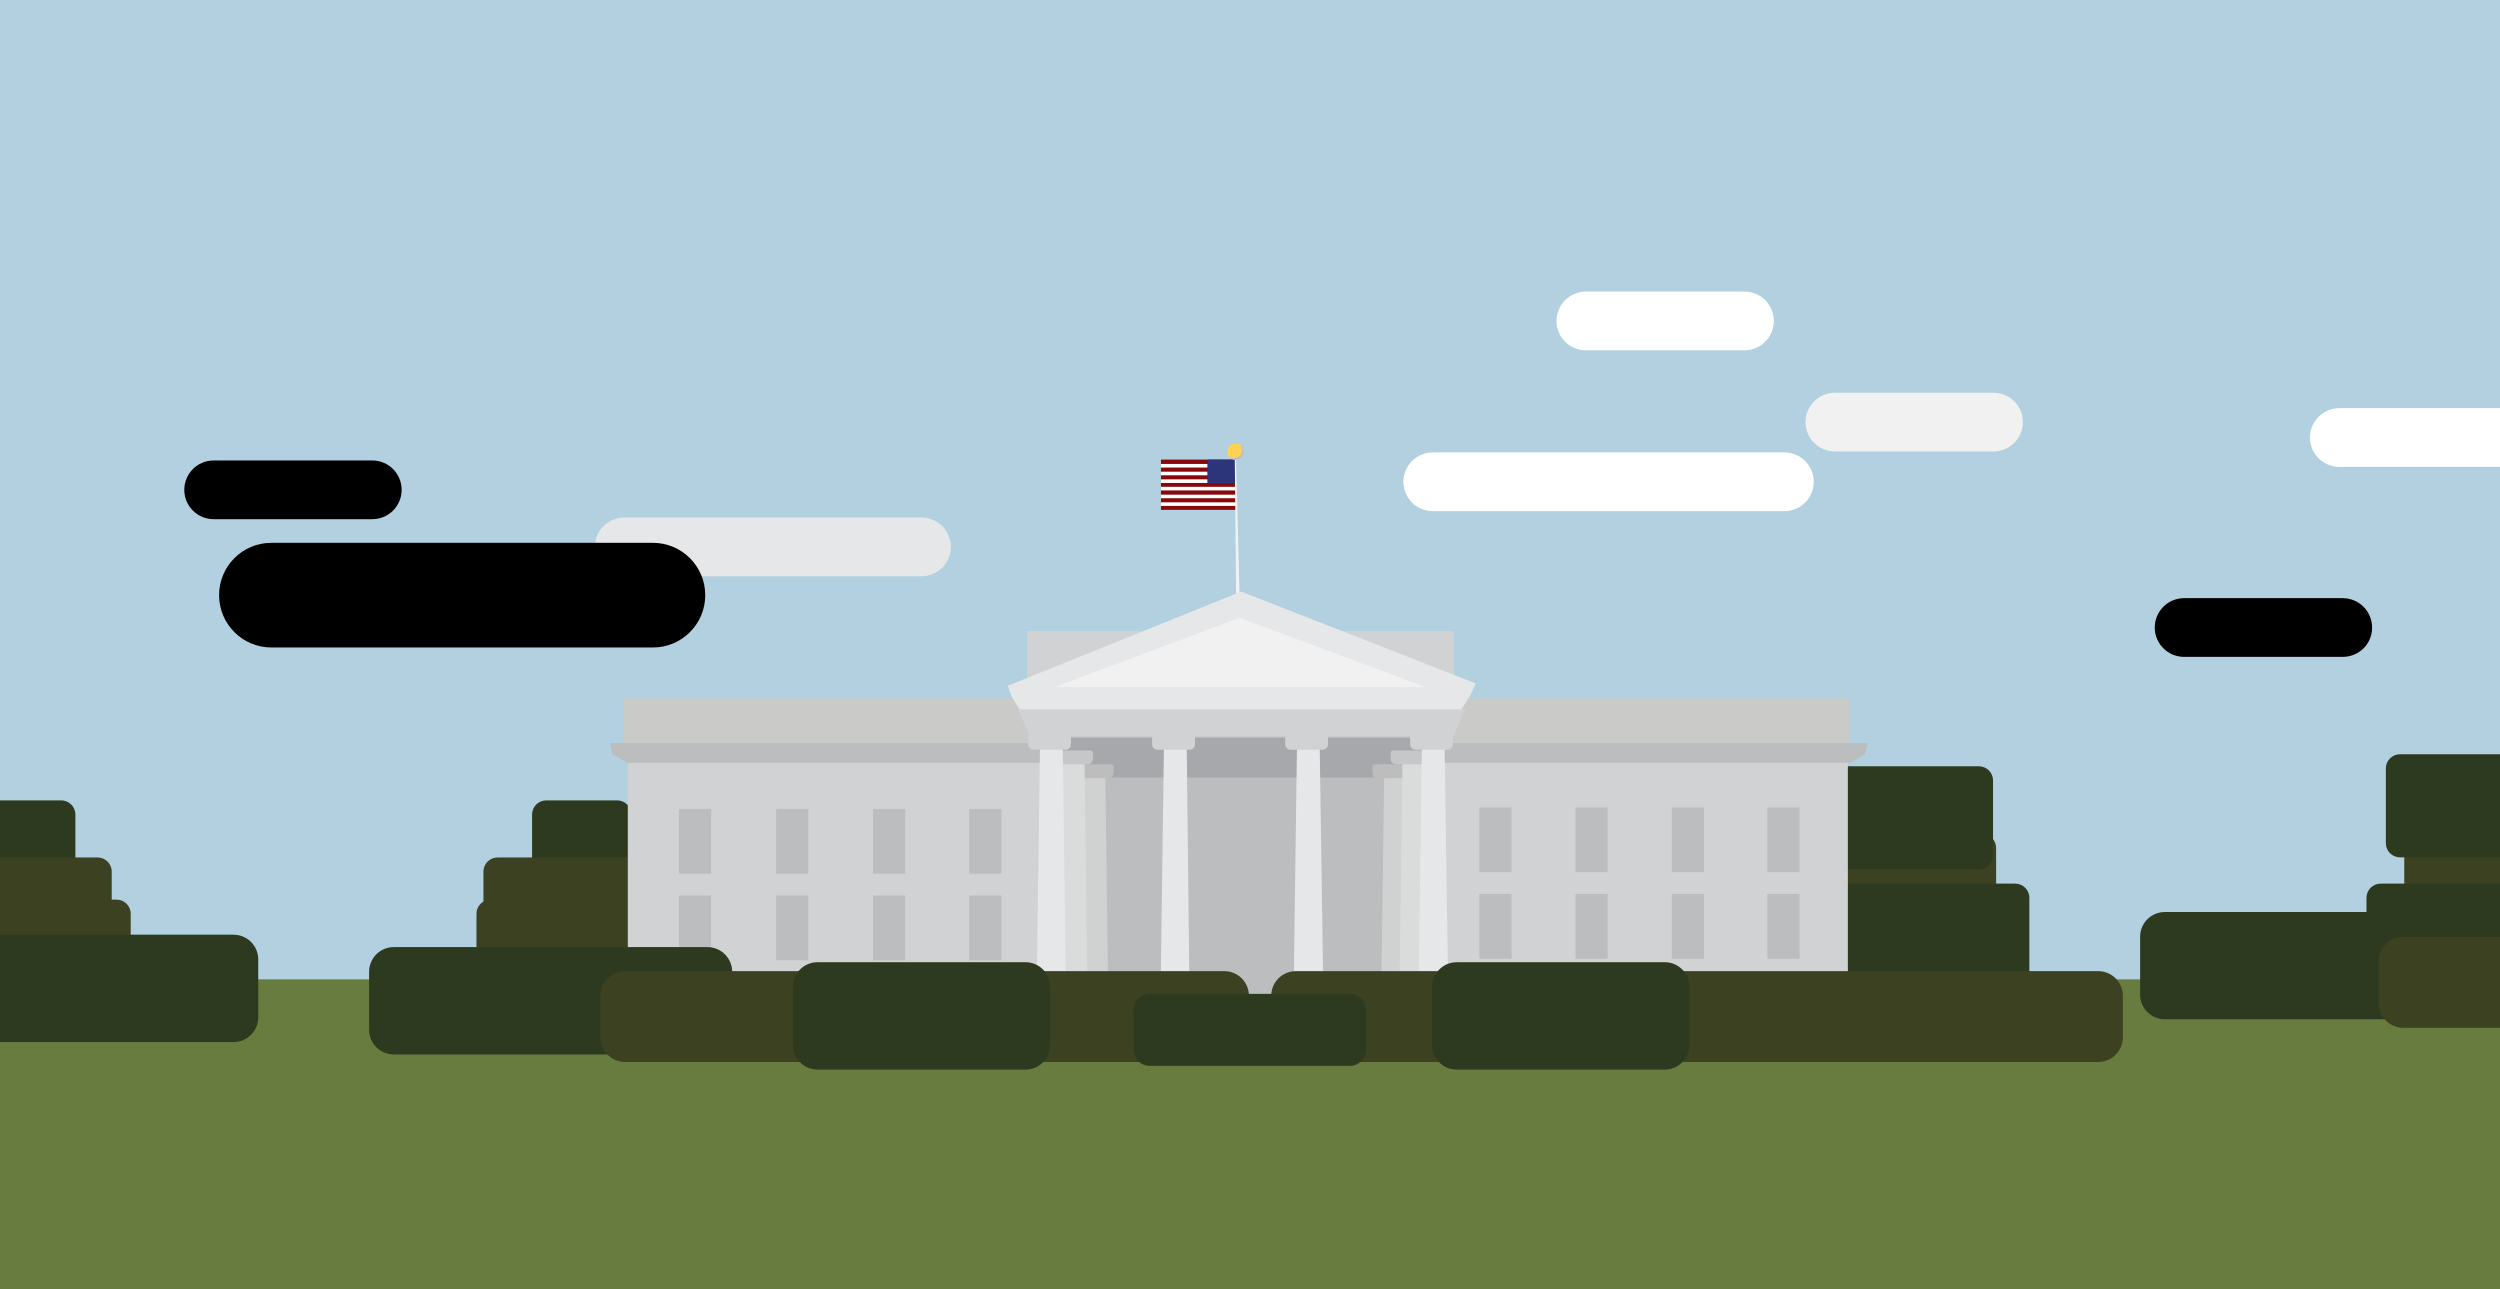
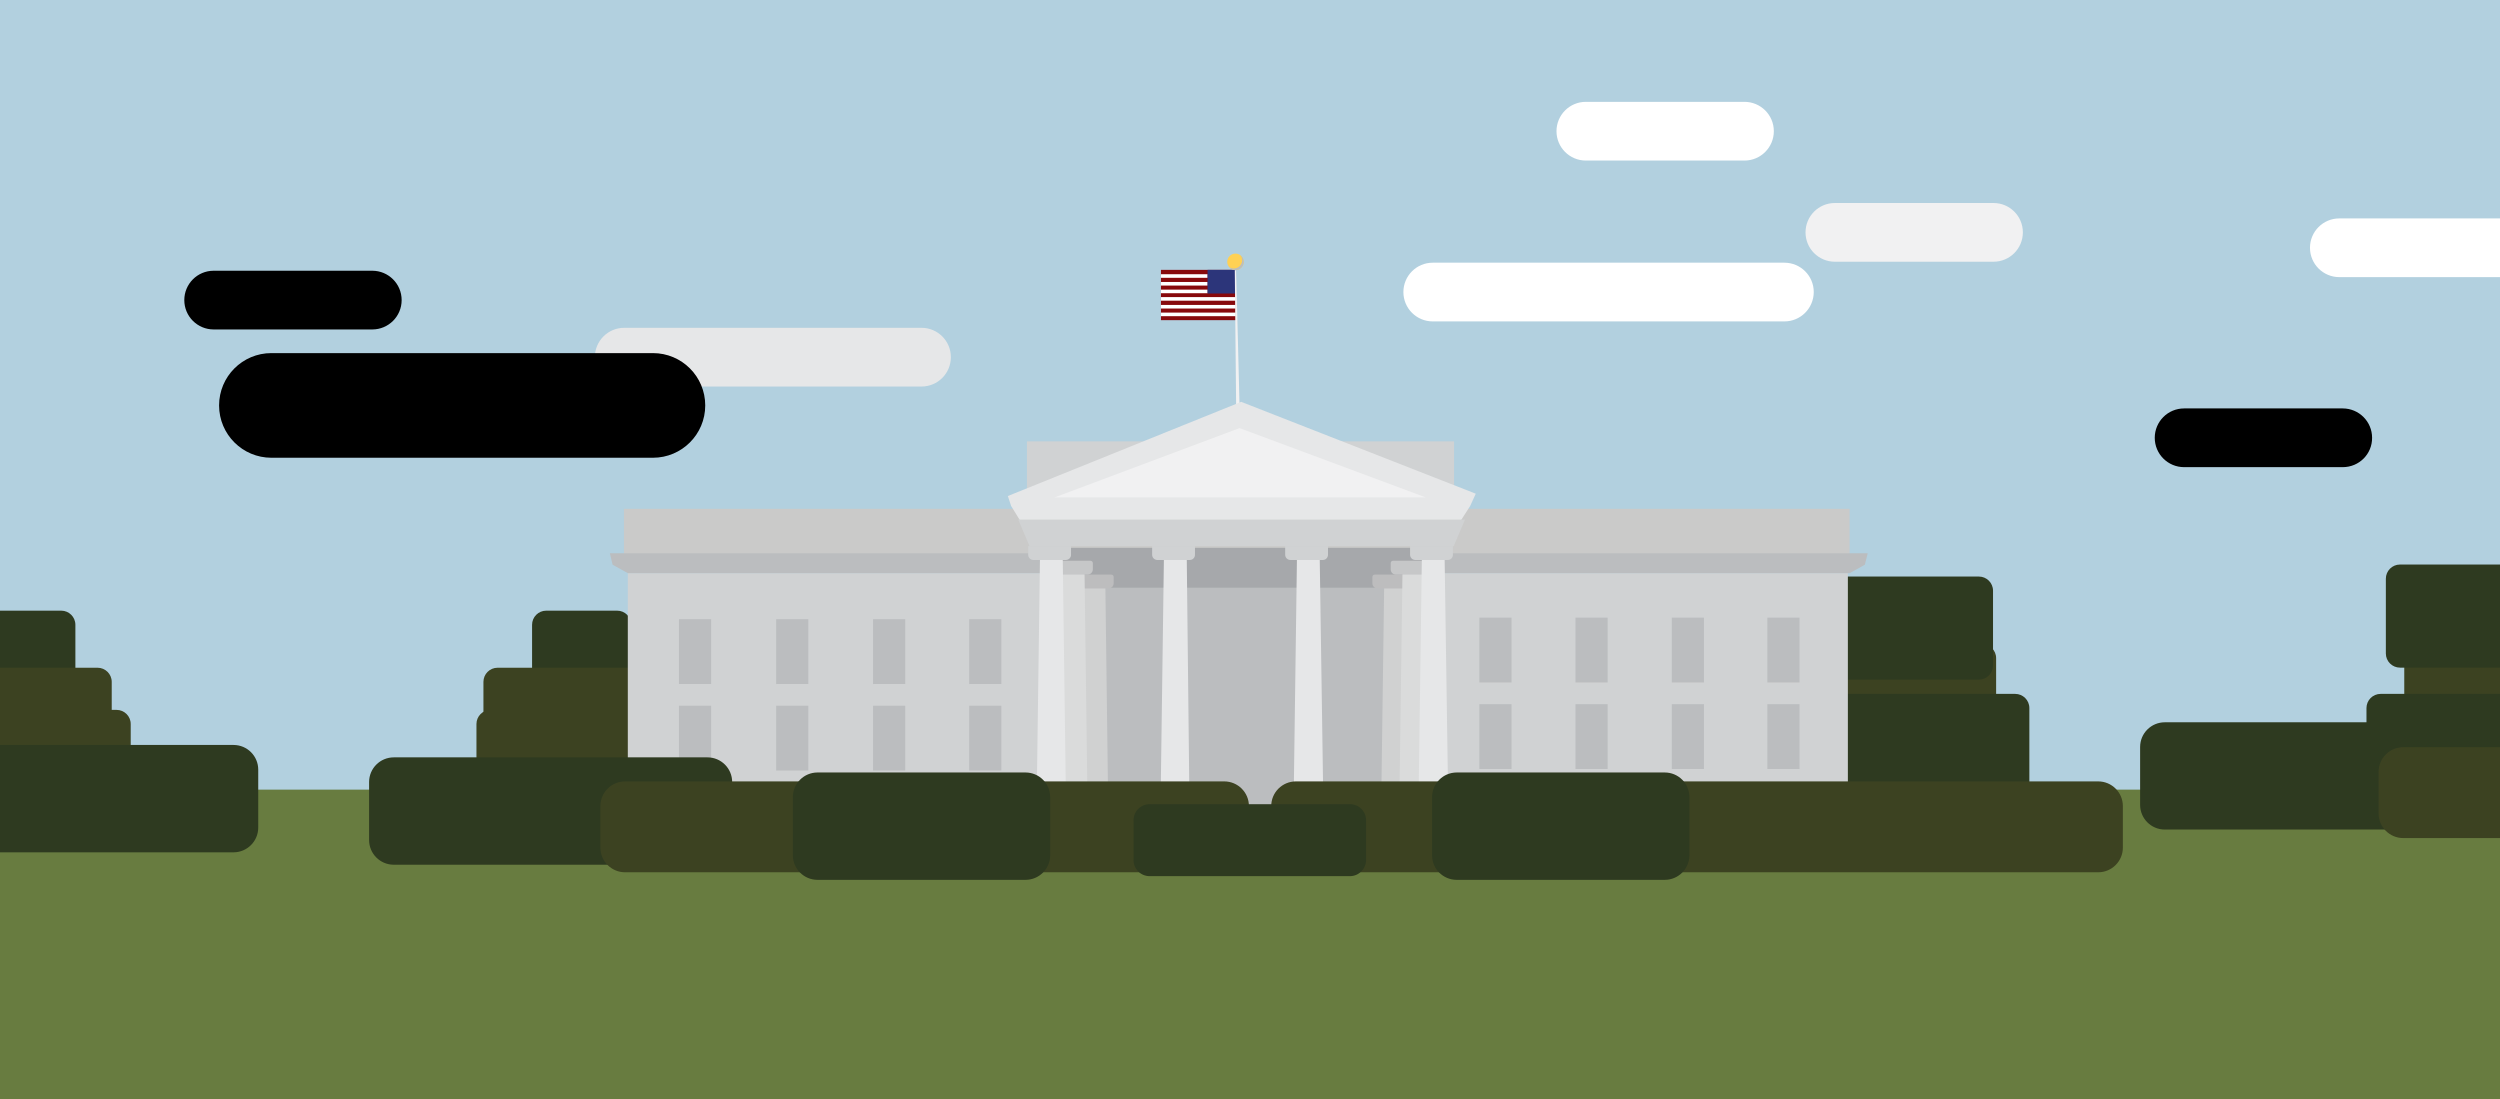
- <svg xmlns="http://www.w3.org/2000/svg" version="1.1" id="Layer_1" x="0px" y="0px" viewBox="0 0 2580 1329.5" style="enable-background:new 0 0 2580 1329.5;" xml:space="preserve">
+ <svg xmlns="http://www.w3.org/2000/svg" version="1.1" id="Layer_1" x="0px" y="0px" viewBox="0 0 2580 1133.7" style="enable-background:new 0 0 2580 1133.7;" xml:space="preserve">
  <style type="text/css">
	.st0{fill:#B2D0DF;}
	.st1{fill:#87090C;}
	.st2{fill:#FFFFFF;}
	.st3{fill:#2C357A;}
	.st4{fill:#3C4221;}
	.st5{fill:#2E3A20;}
	.st6{fill:#F1F1F2;}
	.st7{fill:#687C40;}
	.st8{fill:#D0D2D3;}
	.st9{fill:#CACAC9;}
	.st10{fill:#BBBDBF;}
	.st11{fill:#E6E7E8;}
	.st12{fill:#A6A8AB;}
	.st13{fill:#D0D1D1;}
	.st14{fill:#BDBDBE;}
	.st15{fill:#DADBDB;}
	.st16{fill:#C6C7C8;}
	.st17{fill:#FFD154;}
	.st18{fill:#F2F2F2;}
	.st19{fill:#00B5FF;}
	.st20{fill:#CEEEF4;}
	.st21{fill:#E6E6E6;}
	.st22{fill:#B3B3B3;}
	.st23{fill:#B4CFD3;}
	.st24{fill:#4D4D4D;}
</style>
  <g id="Layer_1_1_">
-     <path class="st0" d="M-6.6-11.9H2582v1082.4H-6.6V-11.9z" />
+     <path class="st0" d="M-6.6-207.7H2582V874.7H-6.6V-207.7z" />
    <g id="flag">
-       <path class="st1" d="M1198.1,474.3h77.4v51.9h-77.4V474.3L1198.1,474.3z" />
-       <path class="st2" d="M1198.1,478.8h48.2v3.7h-48.2V478.8z M1198.1,486.8h48.2v3.7h-48.2V486.8z M1198.1,502.4h77.3v3.7h-77.3    V502.4z M1198.1,510.5h77.3v3.7h-77.3V510.5z M1198.1,518.4h77.3v3.7h-77.3V518.4z M1198.1,494.7h48.2v3.7h-48.2V494.7z" />
-       <path class="st3" d="M1246.2,474.3h29.4v24.4h-29.4V474.3z" />
+       <path class="st1" d="M1198.1,278.5h77.4v51.9h-77.4V278.5L1198.1,278.5z" />
+       <path class="st2" d="M1198.1,283h48.2v3.7h-48.2V283z M1198.1,291h48.2v3.7h-48.2V291z M1198.1,306.6h77.3v3.7h-77.3V306.6z     M1198.1,314.7h77.3v3.7h-77.3V314.7z M1198.1,322.6h77.3v3.7h-77.3V322.6z M1198.1,298.9h48.2v3.7h-48.2V298.9z" />
+       <path class="st3" d="M1246.2,278.5h29.4v24.4h-29.4V278.5z" />
    </g>
-     <path class="st4" d="M2045.4,939.5h-135.1c-8,0-14.6-6.5-14.6-14.6V875c0-8,6.5-14.6,14.6-14.6h135.1c8,0,14.6,6.5,14.6,14.6v49.9   C2060,933,2053.5,939.5,2045.4,939.5z" />
-     <path class="st5" d="M636.9,915.9h-73.2c-8,0-14.6-6.5-14.6-14.6v-60.7c0-8,6.5-14.6,14.6-14.6h73.2c8,0,14.6,6.5,14.6,14.6v60.7   C651.5,909.4,645,915.9,636.9,915.9z" />
-     <path class="st4" d="M668.6,1018.3H506.3c-8,0-14.6-6.5-14.6-14.6V943c0-8,6.5-14.6,14.6-14.6h162.3c8,0,14.6,6.5,14.6,14.6v60.7   C683.2,1011.8,676.7,1018.3,668.6,1018.3z" />
-     <path class="st4" d="M649,951.7H513.5c-8,0-14.6-6.5-14.6-14.6v-37.6c0-8,6.5-14.6,14.6-14.6H649c8,0,14.6,6.5,14.6,14.6v37.6   C663.6,945.2,657.1,951.7,649,951.7z" />
-     <path class="st5" d="M63.2,915.9H-10c-8,0-14.6-6.5-14.6-14.6v-60.7c0-8,6.5-14.6,14.6-14.6h73.2c8,0,14.6,6.5,14.6,14.6v60.7   C77.7,909.4,71.2,915.9,63.2,915.9z" />
-     <path class="st4" d="M120.3,1018.3H-42c-8,0-14.6-6.5-14.6-14.6V943c0-8,6.5-14.6,14.6-14.6h162.3c8,0,14.6,6.5,14.6,14.6v60.7   C134.8,1011.8,128.3,1018.3,120.3,1018.3z" />
-     <path class="st4" d="M100.7,951.7H-34.8c-8,0-14.6-6.5-14.6-14.6v-37.6c0-8,6.5-14.6,14.6-14.6h135.5c8,0,14.6,6.5,14.6,14.6v37.6   C115.3,945.2,108.7,951.7,100.7,951.7z" />
-     <path class="st5" d="M2042.2,897.2h-135.1c-8,0-14.6-6.5-14.6-14.6v-77.2c0-8,6.5-14.6,14.6-14.6h135.1c8,0,14.6,6.5,14.6,14.6   v77.3C2056.7,890.7,2050.2,897.2,2042.2,897.2L2042.2,897.2z M2079.7,1018.3h-197.3c-8,0-14.6-6.5-14.6-14.6v-77.2   c0-8,6.5-14.6,14.6-14.6h197.3c8,0,14.6,6.5,14.6,14.6v77.2C2094.2,1011.8,2087.7,1018.3,2079.7,1018.3z" />
-     <path class="st6" d="M1275.7,474.7l-1.4-0.3l1.4,141l3.5-1.2L1275.7,474.7z" />
-     <path class="st7" d="M-19.3,1010.7h2611.1v323.6H-19.3V1010.7L-19.3,1010.7z" />
-     <path class="st8" d="M647.9,787.3H1907v255.9H647.9V787.3z" />
-     <path class="st9" d="M643.9,720.9h1264.9v50.8H643.9V720.9z" />
-     <path class="st10" d="M629.4,766.8l2.8,11.8l15.7,8.7h1261l15.6-8.7l3-11.8H629.4z" />
-     <path class="st8" d="M1059.8,651.3h440.8v63.2h-440.8V651.3z" />
-     <path class="st11" d="M1280.9,610.5l-240.8,97.2l3.4,10.3l17.5,28.4l437.1,1.3l19.1-29.7l5.8-12.7L1280.9,610.5z" />
-     <path class="st8" d="M1050.8,732l11.7,27.4h437.7l11.7-27.4H1050.8L1050.8,732z" />
-     <path class="st6" d="M1088.4,709.1h382.9l-192.1-71.5L1088.4,709.1z" />
-     <path class="st12" d="M1281.3,761.1h-213.9l43.9,43.1h338.6l43.9-43.1H1281.3z" />
-     <path class="st10" d="M1112.5,802.3h337.3v259.8h-337.3V802.3z" />
-     <path class="st13" d="M1140.7,797.6l-13.7,0.7l-9.8-0.7l-3.5,264.4h30.4L1140.7,797.6z" />
-     <path class="st14" d="M1143.9,803.1h-33.5c-3,0-5.4-2.4-5.4-5.4v-8.9h41.9c1.4,0,2.4,1.1,2.4,2.4v6.5   C1149.3,800.7,1146.9,803.1,1143.9,803.1z" />
-     <path class="st13" d="M1452,797.6l-13.7,0.7l-9.8-0.7l-3.6,264.4h30.5L1452,797.6z" />
-     <path class="st14" d="M1455.2,803.1h-33.5c-3,0-5.4-2.4-5.4-5.4v-6.5c0-1.4,1.1-2.4,2.4-2.4h41.9v8.9   C1460.6,800.7,1458.1,803.1,1455.2,803.1z" />
-     <path class="st15" d="M1119.2,783.3l-13.7,0.6l-9.8-0.6l-3.5,264.3h30.4L1119.2,783.3z" />
-     <path class="st16" d="M1122.4,788.8h-33.5c-3,0-5.4-2.4-5.4-5.4v-8.9h41.9c1.4,0,2.4,1.1,2.4,2.4v6.5   C1127.8,786.3,1125.4,788.8,1122.4,788.8z" />
-     <path class="st15" d="M1470.8,783.3l-13.6,0.6l-9.8-0.6l-3.6,264.3h30.4L1470.8,783.3z" />
-     <path class="st16" d="M1474.1,788.8h-33.5c-3,0-5.4-2.4-5.4-5.4v-6.5c0-1.4,1.1-2.4,2.4-2.4h41.9v8.9   C1479.4,786.3,1477.1,788.8,1474.1,788.8z" />
-     <path class="st11" d="M1096.7,768.2l-13.6,0.6l-9.8-0.6l-3.6,264.3h30.5L1096.7,768.2z" />
-     <path class="st8" d="M1100,773.7h-33.5c-3,0-5.4-2.4-5.4-5.4v-8.9h44.2v8.9C1105.4,771.2,1102.9,773.7,1100,773.7L1100,773.7z" />
-     <path class="st11" d="M1224.7,768.2l-13.7,0.6l-9.8-0.6l-3.6,264.3h30L1224.7,768.2z" />
-     <path class="st8" d="M1227.9,773.7h-33.5c-3,0-5.4-2.4-5.4-5.4v-8.9h44.2v8.9C1233.3,771.2,1230.9,773.7,1227.9,773.7L1227.9,773.7   z" />
-     <path class="st11" d="M1361.9,768.2l-13.7,0.6l-9.7-0.6l-3.6,264.3h30.9L1361.9,768.2L1361.9,768.2z" />
-     <path class="st8" d="M1365.2,773.7h-33.5c-3,0-5.4-2.4-5.4-5.4v-8.9h44.2v8.9C1370.5,771.2,1368.2,773.7,1365.2,773.7L1365.2,773.7   z" />
-     <path class="st11" d="M1490.8,768.2l-13.6,0.6l-9.8-0.6l-3.6,264.3h30.9L1490.8,768.2z" />
-     <path class="st8" d="M1494.1,773.7h-33.5c-3,0-5.4-2.4-5.4-5.4v-8.9h44.2v8.9C1499.5,771.2,1497.1,773.7,1494.1,773.7L1494.1,773.7   z" />
-     <circle class="st17" cx="1275" cy="466" r="8.5" />
-     <path class="st10" d="M1280.1,459.2c1.1,1.5,1.8,3.2,1.8,5.2c0,4.7-3.8,8.5-8.5,8.5c-1.9,0-3.7-0.6-5.2-1.8c1.6,2,4,3.4,6.8,3.4   c4.7,0,8.5-3.8,8.5-8.5C1283.5,463.2,1282.1,460.8,1280.1,459.2L1280.1,459.2z" />
+     <path class="st4" d="M2045.4,743.7h-135.1c-8,0-14.6-6.5-14.6-14.6v-49.9c0-8,6.5-14.6,14.6-14.6h135.1c8,0,14.6,6.5,14.6,14.6   v49.9C2060,737.2,2053.5,743.7,2045.4,743.7z" />
+     <path class="st5" d="M636.9,720.1h-73.2c-8,0-14.6-6.5-14.6-14.6v-60.7c0-8,6.5-14.6,14.6-14.6h73.2c8,0,14.6,6.5,14.6,14.6v60.7   C651.5,713.6,645,720.1,636.9,720.1z" />
+     <path class="st4" d="M668.6,822.5H506.3c-8,0-14.6-6.5-14.6-14.6v-60.7c0-8,6.5-14.6,14.6-14.6h162.3c8,0,14.6,6.5,14.6,14.6v60.7   C683.2,816,676.7,822.5,668.6,822.5z" />
+     <path class="st4" d="M649,755.9H513.5c-8,0-14.6-6.5-14.6-14.6v-37.6c0-8,6.5-14.6,14.6-14.6H649c8,0,14.6,6.5,14.6,14.6v37.6   C663.6,749.4,657.1,755.9,649,755.9z" />
+     <path class="st5" d="M63.2,720.1H-10c-8,0-14.6-6.5-14.6-14.6v-60.7c0-8,6.5-14.6,14.6-14.6h73.2c8,0,14.6,6.5,14.6,14.6v60.7   C77.7,713.6,71.2,720.1,63.2,720.1z" />
+     <path class="st4" d="M120.3,822.5H-42c-8,0-14.6-6.5-14.6-14.6v-60.7c0-8,6.5-14.6,14.6-14.6h162.3c8,0,14.6,6.5,14.6,14.6v60.7   C134.8,816,128.3,822.5,120.3,822.5z" />
+     <path class="st4" d="M100.7,755.9H-34.8c-8,0-14.6-6.5-14.6-14.6v-37.6c0-8,6.5-14.6,14.6-14.6h135.5c8,0,14.6,6.5,14.6,14.6v37.6   C115.3,749.4,108.7,755.9,100.7,755.9z" />
+     <path class="st5" d="M2042.2,701.4h-135.1c-8,0-14.6-6.5-14.6-14.6v-77.2c0-8,6.5-14.6,14.6-14.6h135.1c8,0,14.6,6.5,14.6,14.6   v77.3C2056.7,694.9,2050.2,701.4,2042.2,701.4L2042.2,701.4z M2079.7,822.5h-197.3c-8,0-14.6-6.5-14.6-14.6v-77.2   c0-8,6.5-14.6,14.6-14.6h197.3c8,0,14.6,6.5,14.6,14.6v77.2C2094.2,816,2087.7,822.5,2079.7,822.5z" />
+     <path class="st6" d="M1275.7,278.9l-1.4-0.3l1.4,141l3.5-1.2L1275.7,278.9z" />
+     <path class="st7" d="M-19.3,814.9h2611.1v323.6H-19.3V814.9L-19.3,814.9z" />
+     <path class="st8" d="M647.9,591.5H1907v255.9H647.9V591.5z" />
+     <path class="st9" d="M643.9,525.1h1264.9v50.8H643.9V525.1z" />
+     <path class="st10" d="M629.4,571l2.8,11.8l15.7,8.7h1261l15.6-8.7l3-11.8H629.4z" />
+     <path class="st8" d="M1059.8,455.5h440.8v63.2h-440.8V455.5z" />
+     <path class="st11" d="M1280.9,414.7l-240.8,97.2l3.4,10.3l17.5,28.4l437.1,1.3l19.1-29.7l5.8-12.7L1280.9,414.7z" />
+     <path class="st8" d="M1050.8,536.2l11.7,27.4h437.7l11.7-27.4H1050.8L1050.8,536.2z" />
+     <path class="st6" d="M1088.4,513.3h382.9l-192.1-71.5L1088.4,513.3z" />
+     <path class="st12" d="M1281.3,565.3h-213.9l43.9,43.1h338.6l43.9-43.1H1281.3z" />
+     <path class="st10" d="M1112.5,606.5h337.3v259.8h-337.3V606.5z" />
+     <path class="st13" d="M1140.7,601.8l-13.7,0.7l-9.8-0.7l-3.5,264.4h30.4L1140.7,601.8z" />
+     <path class="st14" d="M1143.9,607.3h-33.5c-3,0-5.4-2.4-5.4-5.4V593h41.9c1.4,0,2.4,1.1,2.4,2.4v6.5   C1149.3,604.9,1146.9,607.3,1143.9,607.3z" />
+     <path class="st13" d="M1452,601.8l-13.7,0.7l-9.8-0.7l-3.6,264.4h30.5L1452,601.8z" />
+     <path class="st14" d="M1455.2,607.3h-33.5c-3,0-5.4-2.4-5.4-5.4v-6.5c0-1.4,1.1-2.4,2.4-2.4h41.9v8.9   C1460.6,604.9,1458.1,607.3,1455.2,607.3z" />
+     <path class="st15" d="M1119.2,587.5l-13.7,0.6l-9.8-0.6l-3.5,264.3h30.4L1119.2,587.5z" />
+     <path class="st16" d="M1122.4,593h-33.5c-3,0-5.4-2.4-5.4-5.4v-8.9h41.9c1.4,0,2.4,1.1,2.4,2.4v6.5   C1127.8,590.5,1125.4,593,1122.4,593z" />
+     <path class="st15" d="M1470.8,587.5l-13.6,0.6l-9.8-0.6l-3.6,264.3h30.4L1470.8,587.5z" />
+     <path class="st16" d="M1474.1,593h-33.5c-3,0-5.4-2.4-5.4-5.4v-6.5c0-1.4,1.1-2.4,2.4-2.4h41.9v8.9   C1479.4,590.5,1477.1,593,1474.1,593z" />
+     <path class="st11" d="M1096.7,572.4l-13.6,0.6l-9.8-0.6l-3.6,264.3h30.5L1096.7,572.4z" />
+     <path class="st8" d="M1100,577.9h-33.5c-3,0-5.4-2.4-5.4-5.4v-8.9h44.2v8.9C1105.4,575.4,1102.9,577.9,1100,577.9L1100,577.9z" />
+     <path class="st11" d="M1224.7,572.4L1211,573l-9.8-0.6l-3.6,264.3h30L1224.7,572.4z" />
+     <path class="st8" d="M1227.9,577.9h-33.5c-3,0-5.4-2.4-5.4-5.4v-8.9h44.2v8.9C1233.3,575.4,1230.9,577.9,1227.9,577.9L1227.9,577.9   z" />
+     <path class="st11" d="M1361.9,572.4l-13.7,0.6l-9.7-0.6l-3.6,264.3h30.9L1361.9,572.4L1361.9,572.4z" />
+     <path class="st8" d="M1365.2,577.9h-33.5c-3,0-5.4-2.4-5.4-5.4v-8.9h44.2v8.9C1370.5,575.4,1368.2,577.9,1365.2,577.9L1365.2,577.9   z" />
+     <path class="st11" d="M1490.8,572.4l-13.6,0.6l-9.8-0.6l-3.6,264.3h30.9L1490.8,572.4z" />
+     <path class="st8" d="M1494.1,577.9h-33.5c-3,0-5.4-2.4-5.4-5.4v-8.9h44.2v8.9C1499.5,575.4,1497.1,577.9,1494.1,577.9L1494.1,577.9   z" />
+     <circle class="st17" cx="1275" cy="270.2" r="8.5" />
+     <path class="st10" d="M1280.1,263.4c1.1,1.5,1.8,3.2,1.8,5.2c0,4.7-3.8,8.5-8.5,8.5c-1.9,0-3.7-0.6-5.2-1.8c1.6,2,4,3.4,6.8,3.4   c4.7,0,8.5-3.8,8.5-8.5C1283.5,267.4,1282.1,265,1280.1,263.4L1280.1,263.4z" />
    <g id="cloud-4">
-       <path class="st11" d="M951,594.7H644.2c-16.7,0-30.3-13.5-30.3-30.3c0-16.7,13.5-30.3,30.3-30.3H951c16.7,0,30.3,13.5,30.3,30.3    C981.3,581.1,967.8,594.7,951,594.7z" />
+       <path class="st11" d="M951,398.9H644.2c-16.7,0-30.3-13.5-30.3-30.3c0-16.7,13.5-30.3,30.3-30.3H951c16.7,0,30.3,13.5,30.3,30.3    C981.3,385.3,967.8,398.9,951,398.9z" />
    </g>
    <g id="cloud-8">
-       <path d="M2417.7,677.9H2254c-16.7,0-30.3-13.5-30.3-30.3c0-16.7,13.5-30.3,30.3-30.3h163.7c16.7,0,30.3,13.5,30.3,30.3    C2448.1,664.4,2434.6,677.9,2417.7,677.9z" />
+       <path d="M2417.7,482.1H2254c-16.7,0-30.3-13.5-30.3-30.3c0-16.7,13.5-30.3,30.3-30.3h163.7c16.7,0,30.3,13.5,30.3,30.3    C2448.1,468.6,2434.6,482.1,2417.7,482.1z" />
    </g>
    <g id="cloud-7">
-       <path class="st6" d="M2057.3,465.9h-163.7c-16.7,0-30.3-13.5-30.3-30.3c0-16.7,13.5-30.3,30.3-30.3h163.7    c16.7,0,30.3,13.5,30.3,30.3S2074,465.9,2057.3,465.9z" />
+       <path class="st6" d="M2057.3,270.1h-163.7c-16.7,0-30.3-13.5-30.3-30.3c0-16.7,13.5-30.3,30.3-30.3h163.7    c16.7,0,30.3,13.5,30.3,30.3S2074,270.1,2057.3,270.1z" />
    </g>
    <g id="cloud-6">
-       <path class="st2" d="M1800.3,361.5h-163.7c-16.7,0-30.3-13.5-30.3-30.3c0-16.7,13.5-30.3,30.3-30.3h163.7    c16.7,0,30.3,13.5,30.3,30.3C1830.6,347.9,1817,361.5,1800.3,361.5z" />
+       <path class="st2" d="M1800.3,165.7h-163.7c-16.7,0-30.3-13.5-30.3-30.3c0-16.7,13.5-30.3,30.3-30.3h163.7    c16.7,0,30.3,13.5,30.3,30.3C1830.6,152.1,1817,165.7,1800.3,165.7z" />
    </g>
    <g id="cloud-5">
-       <path class="st2" d="M1841.5,527.5h-362.9c-16.7,0-30.3-13.5-30.3-30.3c0-16.7,13.5-30.3,30.3-30.3h362.9    c16.7,0,30.3,13.5,30.3,30.3C1871.7,514,1858.2,527.5,1841.5,527.5z" />
+       <path class="st2" d="M1841.5,331.7h-362.9c-16.7,0-30.3-13.5-30.3-30.3c0-16.7,13.5-30.3,30.3-30.3h362.9    c16.7,0,30.3,13.5,30.3,30.3C1871.7,318.2,1858.2,331.7,1841.5,331.7z" />
    </g>
    <g id="cloud-9">
-       <path class="st2" d="M2777.1,481.8h-362.9c-16.7,0-30.3-13.5-30.3-30.3c0-16.7,13.5-30.3,30.3-30.3h362.9    c16.7,0,30.3,13.5,30.3,30.3C2807.4,468.2,2793.8,481.8,2777.1,481.8z" />
+       <path class="st2" d="M2777.1,286h-362.9c-16.7,0-30.3-13.5-30.3-30.3c0-16.7,13.5-30.3,30.3-30.3h362.9    c16.7,0,30.3,13.5,30.3,30.3C2807.4,272.4,2793.8,286,2777.1,286z" />
    </g>
-     <path class="st4" d="M2630.9,939.5h-135.1c-8,0-14.6-6.5-14.6-14.6V875c0-8,6.5-14.6,14.6-14.6h135.1c8,0,14.6,6.5,14.6,14.6v49.9   C2645.4,933,2638.9,939.5,2630.9,939.5z" />
-     <path class="st5" d="M2611.9,884.8h-135.1c-8,0-14.6-6.5-14.6-14.6V793c0-8,6.5-14.6,14.6-14.6h135.1c8,0,14.6,6.5,14.6,14.6v77.2   C2626.5,878.3,2620,884.8,2611.9,884.8z M2654.1,1018.3h-197.3c-8,0-14.6-6.5-14.6-14.6v-77.2c0-8,6.5-14.6,14.6-14.6h197.3   c8,0,14.6,6.5,14.6,14.6v77.2C2668.6,1011.8,2662.1,1018.3,2654.1,1018.3z" />
-     <path class="st10" d="M1823.9,833.2h33.2v66.9h-33.2V833.2z M1725.3,833.2h33.2v66.9h-33.2V833.2z M1625.9,833.2h33.2v66.9h-33.2   V833.2z M1526.7,833.2h33.2v66.9h-33.2V833.2z M1381.5,836.1h33.2V903h-33.2V836.1L1381.5,836.1z M1264.3,836.1h33.2V903h-33.2   V836.1L1264.3,836.1z M1146.4,836.1h33.2V903h-33.2V836.1L1146.4,836.1z M1000.2,834.8h33.2v66.9h-33.2V834.8z M901,834.8h33.2   v66.9H901L901,834.8L901,834.8z M801,834.8h33.2v66.9H801L801,834.8L801,834.8z M700.7,834.8h33.2v66.9h-33.2V834.8z M1823.9,922.5   h33.2v66.9h-33.2V922.5z M1725.3,922.5h33.2v66.9h-33.2V922.5z M1625.9,922.5h33.2v66.9h-33.2V922.5z M1526.7,922.5h33.2v66.9   h-33.2V922.5z M1381.5,925.3h33.2v66.9h-33.2V925.3z M1264.3,925.3h33.2v66.9h-33.2V925.3z M1146.4,925.3h33.2v66.9h-33.2V925.3z    M1000.2,924.1h33.2V991h-33.2V924.1L1000.2,924.1z M901,924.1h33.2V991H901L901,924.1L901,924.1z M801,924.1h33.2V991H801   L801,924.1L801,924.1z M700.7,924.1h33.2V991h-33.2V924.1L700.7,924.1z" />
-     <path class="st5" d="M730.1,1088.2H406.4c-14.1,0-25.5-11.4-25.5-25.5v-59.8c0-14.1,11.4-25.5,25.5-25.5h323.7   c14.1,0,25.5,11.4,25.5,25.5v59.8C755.6,1076.8,744.2,1088.2,730.1,1088.2z M241,1075.4H-19.3c-14.1,0-25.5-11.4-25.5-25.5v-59.8   c0-14.1,11.4-25.5,25.5-25.5H241c14.1,0,25.5,11.4,25.5,25.5v59.8C266.5,1063.9,255.1,1075.4,241,1075.4z M2494.3,1051.9h-260.2   c-14.1,0-25.5-11.4-25.5-25.5v-59.7c0-14.1,11.4-25.5,25.5-25.5h260.2c14.1,0,25.5,11.4,25.5,25.5v59.8   C2519.8,1040.5,2508.5,1051.9,2494.3,1051.9z" />
-     <path class="st4" d="M2639.9,1060.7h-159.7c-14.1,0-25.5-11.4-25.5-25.5v-42.8c0-14.1,11.4-25.5,25.5-25.5h159.7   c14.1,0,25.5,11.4,25.5,25.5v42.8C2665.4,1049.2,2654.1,1060.7,2639.9,1060.7z M859.7,1096H645.1c-14.1,0-25.5-11.4-25.5-25.5   v-42.8c0-14.1,11.4-25.5,25.5-25.5h214.6c14.1,0,25.5,11.4,25.5,25.5v42.8C885.2,1084.5,873.8,1096,859.7,1096L859.7,1096z    M1263.4,1096h-214.6c-14.1,0-25.5-11.4-25.5-25.5v-42.8c0-14.1,11.4-25.5,25.5-25.5h214.6c14.1,0,25.5,11.4,25.5,25.5v42.8   C1288.9,1084.5,1277.6,1096,1263.4,1096z" />
-     <path class="st5" d="M1058.3,1103.8H843.7c-14.1,0-25.5-11.4-25.5-25.5v-59.8c0-14.1,11.4-25.5,25.5-25.5h214.6   c14.1,0,25.5,11.4,25.5,25.5v59.8C1083.8,1092.4,1072.4,1103.8,1058.3,1103.8z" />
-     <path class="st4" d="M1711.1,1096h454.2c14.1,0,25.5-11.4,25.5-25.5v-42.8c0-14.1-11.4-25.5-25.5-25.5h-454.2   c-14.1,0-25.5,11.4-25.5,25.5v42.8C1685.5,1084.5,1697,1096,1711.1,1096L1711.1,1096z M1337.3,1096H1552   c14.1,0,25.5-11.4,25.5-25.5v-42.8c0-14.1-11.4-25.5-25.5-25.5h-214.6c-14.1,0-25.5,11.4-25.5,25.5v42.8   C1311.8,1084.5,1323.2,1096,1337.3,1096z" />
-     <path class="st5" d="M1503.3,1103.8H1718c14.1,0,25.5-11.4,25.5-25.5v-59.8c0-14.1-11.4-25.5-25.5-25.5h-214.6   c-14.1,0-25.5,11.4-25.5,25.5v59.8C1477.8,1092.4,1489.2,1103.8,1503.3,1103.8z M1393.1,1100h-206.6c-9.3,0-16.7-7.4-16.7-16.7   v-40.9c0-9.3,7.4-16.7,16.7-16.7h206.6c9.3,0,16.7,7.4,16.7,16.7v40.9C1409.8,1092.5,1402.3,1100,1393.1,1100z" />
+     <path class="st4" d="M2630.9,743.7h-135.1c-8,0-14.6-6.5-14.6-14.6v-49.9c0-8,6.5-14.6,14.6-14.6h135.1c8,0,14.6,6.5,14.6,14.6   v49.9C2645.4,737.2,2638.9,743.7,2630.9,743.7z" />
+     <path class="st5" d="M2611.9,689h-135.1c-8,0-14.6-6.5-14.6-14.6v-77.2c0-8,6.5-14.6,14.6-14.6h135.1c8,0,14.6,6.5,14.6,14.6v77.2   C2626.5,682.5,2620,689,2611.9,689z M2654.1,822.5h-197.3c-8,0-14.6-6.5-14.6-14.6v-77.2c0-8,6.5-14.6,14.6-14.6h197.3   c8,0,14.6,6.5,14.6,14.6v77.2C2668.6,816,2662.1,822.5,2654.1,822.5z" />
+     <path class="st10" d="M1823.9,637.4h33.2v66.9h-33.2V637.4z M1725.3,637.4h33.2v66.9h-33.2V637.4z M1625.9,637.4h33.2v66.9h-33.2   V637.4z M1526.7,637.4h33.2v66.9h-33.2V637.4z M1381.5,640.3h33.2v66.9h-33.2V640.3L1381.5,640.3z M1264.3,640.3h33.2v66.9h-33.2   V640.3L1264.3,640.3z M1146.4,640.3h33.2v66.9h-33.2V640.3L1146.4,640.3z M1000.2,639h33.2v66.9h-33.2V639z M901,639h33.2v66.9H901   V639L901,639z M801,639h33.2v66.9H801V639L801,639z M700.7,639h33.2v66.9h-33.2V639z M1823.9,726.7h33.2v66.9h-33.2V726.7z    M1725.3,726.7h33.2v66.9h-33.2V726.7z M1625.9,726.7h33.2v66.9h-33.2V726.7z M1526.7,726.7h33.2v66.9h-33.2V726.7z M1381.5,729.5   h33.2v66.9h-33.2V729.5z M1264.3,729.5h33.2v66.9h-33.2V729.5z M1146.4,729.5h33.2v66.9h-33.2V729.5z M1000.2,728.3h33.2v66.9   h-33.2V728.3L1000.2,728.3z M901,728.3h33.2v66.9H901V728.3L901,728.3z M801,728.3h33.2v66.9H801V728.3L801,728.3z M700.7,728.3   h33.2v66.9h-33.2V728.3L700.7,728.3z" />
+     <path class="st5" d="M730.1,892.4H406.4c-14.1,0-25.5-11.4-25.5-25.5v-59.8c0-14.1,11.4-25.5,25.5-25.5h323.7   c14.1,0,25.5,11.4,25.5,25.5v59.8C755.6,881,744.2,892.4,730.1,892.4z M241,879.6H-19.3c-14.1,0-25.5-11.4-25.5-25.5v-59.8   c0-14.1,11.4-25.5,25.5-25.5H241c14.1,0,25.5,11.4,25.5,25.5v59.8C266.5,868.1,255.1,879.6,241,879.6z M2494.3,856.1h-260.2   c-14.1,0-25.5-11.4-25.5-25.5v-59.7c0-14.1,11.4-25.5,25.5-25.5h260.2c14.1,0,25.5,11.4,25.5,25.5v59.8   C2519.8,844.7,2508.5,856.1,2494.3,856.1z" />
+     <path class="st4" d="M2639.9,864.9h-159.7c-14.1,0-25.5-11.4-25.5-25.5v-42.8c0-14.1,11.4-25.5,25.5-25.5h159.7   c14.1,0,25.5,11.4,25.5,25.5v42.8C2665.4,853.4,2654.1,864.9,2639.9,864.9z M859.7,900.2H645.1c-14.1,0-25.5-11.4-25.5-25.5v-42.8   c0-14.1,11.4-25.5,25.5-25.5h214.6c14.1,0,25.5,11.4,25.5,25.5v42.8C885.2,888.7,873.8,900.2,859.7,900.2L859.7,900.2z    M1263.4,900.2h-214.6c-14.1,0-25.5-11.4-25.5-25.5v-42.8c0-14.1,11.4-25.5,25.5-25.5h214.6c14.1,0,25.5,11.4,25.5,25.5v42.8   C1288.9,888.7,1277.6,900.2,1263.4,900.2z" />
+     <path class="st5" d="M1058.3,908H843.7c-14.1,0-25.5-11.4-25.5-25.5v-59.8c0-14.1,11.4-25.5,25.5-25.5h214.6   c14.1,0,25.5,11.4,25.5,25.5v59.8C1083.8,896.6,1072.4,908,1058.3,908z" />
+     <path class="st4" d="M1711.1,900.2h454.2c14.1,0,25.5-11.4,25.5-25.5v-42.8c0-14.1-11.4-25.5-25.5-25.5h-454.2   c-14.1,0-25.5,11.4-25.5,25.5v42.8C1685.5,888.7,1697,900.2,1711.1,900.2L1711.1,900.2z M1337.3,900.2H1552   c14.1,0,25.5-11.4,25.5-25.5v-42.8c0-14.1-11.4-25.5-25.5-25.5h-214.6c-14.1,0-25.5,11.4-25.5,25.5v42.8   C1311.8,888.7,1323.2,900.2,1337.3,900.2z" />
+     <path class="st5" d="M1503.3,908H1718c14.1,0,25.5-11.4,25.5-25.5v-59.8c0-14.1-11.4-25.5-25.5-25.5h-214.6   c-14.1,0-25.5,11.4-25.5,25.5v59.8C1477.8,896.6,1489.2,908,1503.3,908z M1393.1,904.2h-206.6c-9.3,0-16.7-7.4-16.7-16.7v-40.9   c0-9.3,7.4-16.7,16.7-16.7h206.6c9.3,0,16.7,7.4,16.7,16.7v40.9C1409.8,896.7,1402.3,904.2,1393.1,904.2z" />
    <g id="cloud-2">
-       <path d="M673.8,668.2H280.1c-29.8,0-54-24.1-54-54c0-29.8,24.1-54,54-54h393.7c29.8,0,54,24.1,54,54    C727.8,644,703.7,668.2,673.8,668.2L673.8,668.2z" />
+       <path d="M673.8,472.4H280.1c-29.8,0-54-24.1-54-54c0-29.8,24.1-54,54-54h393.7c29.8,0,54,24.1,54,54    C727.8,448.2,703.7,472.4,673.8,472.4L673.8,472.4z" />
    </g>
  </g>
  <g id="Layer_2">
    <g id="cloud-1">
-       <path d="M384.2,535.8H220.5c-16.7,0-30.3-13.5-30.3-30.3c0-16.7,13.5-30.3,30.3-30.3h163.7c16.7,0,30.3,13.5,30.3,30.3    S400.9,535.8,384.2,535.8z" />
+       <path d="M384.2,340H220.5c-16.7,0-30.3-13.5-30.3-30.3c0-16.7,13.5-30.3,30.3-30.3h163.7c16.7,0,30.3,13.5,30.3,30.3    S400.9,340,384.2,340z" />
    </g>
  </g>
  <g id="plane">
-     <path class="st18" d="M-295.1,120.3h79.5c2.7,0,5.5-0.1,8.2-0.3l22.2-1.6c1.4-0.1,2.9-0.2,4.3-0.2h10.9c3.5,0,6.8,1.2,9.5,3.4   l2.1,1.8l0.4,0.1c2.1,0.6,4,1.7,5.6,3.1l0.8,0.7c0.7,0.6,0.9,1.6,0.5,2.5l0,0c-0.2,0.4-0.6,0.8-1,1l-6.7,2.8   c-3.3,1.4-6.8,2.4-10.3,2.9l0,0c-2.3,0.3-4.6,0.5-6.9,0.4l-10-0.3c-2.1-0.1-4.1,0.1-6.1,0.4l0,0c-2.1,0.4-4.3,0.5-6.5,0.4   l-42.7-1.6l-6.3-0.4c-4.3-0.3-8.6-1-12.8-2l-35.2-9c-1.1-0.3-1.8-1.4-1.6-2.6l0,0C-297,121-296.2,120.3-295.1,120.3z" />
+     <path class="st18" d="M-295.1,60h79.5c2.7,0,5.5-0.1,8.2-0.3l22.2-1.6c1.4-0.1,2.9-0.2,4.3-0.2h10.9c3.5,0,6.8,1.2,9.5,3.4l2.1,1.8   l0.4,0.1c2.1,0.6,4,1.7,5.6,3.1l0.8,0.7c0.7,0.6,0.9,1.6,0.5,2.5l0,0c-0.2,0.4-0.6,0.8-1,1l-6.7,2.8c-3.3,1.4-6.8,2.4-10.3,2.9l0,0   c-2.3,0.3-4.6,0.5-6.9,0.4l-10-0.3c-2.1-0.1-4.1,0.1-6.1,0.4l0,0c-2.1,0.4-4.3,0.5-6.5,0.4l-42.7-1.6l-6.3-0.4   c-4.3-0.3-8.6-1-12.8-2l-35.2-9c-1.1-0.3-1.8-1.4-1.6-2.6l0,0C-297,60.7-296.2,60-295.1,60z" />
    <g>
-       <path class="st19" d="M-152.1,130.7c0.4-0.2,0.7-0.5,0.9-0.9c0.4-0.8,0.2-1.8-0.5-2.5l-0.8-0.7c-1.6-1.4-3.5-2.5-5.6-3.1l-0.4-0.1    l-2.1-1.8c-2.7-2.2-6-3.4-9.5-3.4h-7.2c-1,3.6-5.2,9.4-22.8,9.4h-83.7l12.3,3.1H-152.1z" />
-       <path class="st20" d="M-267.3,131.8l6.8,1.7c4.2,1.1,8.5,1.7,12.8,2l6.3,0.4l42.7,1.6c2.2,0.1,4.3-0.1,6.5-0.4h0    c2-0.3,4.1-0.5,6.1-0.4l10,0.3c2.3,0.1,4.6-0.1,6.9-0.4c3.5-0.5,7-1.5,10.3-2.9l4.4-1.9H-267.3z" />
+       <path class="st19" d="M-152.1,70.4c0.4-0.2,0.7-0.5,0.9-0.9c0.4-0.8,0.2-1.8-0.5-2.5l-0.8-0.7c-1.6-1.4-3.5-2.5-5.6-3.1l-0.4-0.1    l-2.1-1.8c-2.7-2.2-6-3.4-9.5-3.4h-7.2c-1,3.6-5.2,9.4-22.8,9.4h-83.7l12.3,3.1L-152.1,70.4L-152.1,70.4z" />
+       <path class="st20" d="M-267.3,71.5l6.8,1.7c4.2,1.1,8.5,1.7,12.8,2l6.3,0.4l42.7,1.6c2.2,0.1,4.3-0.1,6.5-0.4l0,0    c2-0.3,4.1-0.5,6.1-0.4l10,0.3c2.3,0.1,4.6-0.1,6.9-0.4c3.5-0.5,7-1.5,10.3-2.9l4.4-1.9L-267.3,71.5L-267.3,71.5z" />
    </g>
-     <path class="st21" d="M-266.1,121.9L-266.1,121.9c-5.1-1.9-9.9-4.8-14-8.3l-15.7-13.6h-8.6l10.2,21.7L-266.1,121.9z" />
+     <path class="st21" d="M-266.1,61.6L-266.1,61.6c-5.1-1.9-9.9-4.8-14-8.3l-15.7-13.6h-8.6l10.2,21.7L-266.1,61.6z" />
    <g>
-       <path class="st19" d="M-295.8,100h-2.3l12.2,14.5c0.6,0.7,0.8,1.8,0.5,2.7c-0.3,1-1.2,1.7-2.3,1.9l-7.3,0.9l0.8,1.8l28,0.2    c-5.1-1.9-9.9-4.8-14-8.3L-295.8,100z" />
-       <polygon class="st19" points="-266.1,121.9 -266.1,121.9 -266.1,121.9   " />
+       <path class="st19" d="M-295.8,39.7h-2.3l12.2,14.5c0.6,0.7,0.8,1.8,0.5,2.7c-0.3,1-1.2,1.7-2.3,1.9l-7.3,0.9l0.8,1.8l28,0.2    c-5.1-1.9-9.9-4.8-14-8.3L-295.8,39.7z" />
+       <path class="st19" d="M-266.1,61.6L-266.1,61.6L-266.1,61.6z" />
    </g>
-     <polygon class="st22" points="-267,125.9 -283.3,124.7 -302.3,125.9 -302.3,127.4 -283.9,127  " />
-     <path class="st22" d="M-206.5,140.3h-17.8c-1.1,0-2.1-0.9-2.1-2.1l0,0c0-1.1,0.9-2.1,2.1-2.1h17.8c1.1,0,2.1,0.9,2.1,2.1l0,0   C-204.5,139.4-205.4,140.3-206.5,140.3z" />
-     <path class="st22" d="M-187.9,135.3h-66.6c-3.7,0-7-2.1-8.6-5.4l-3-6.3c-1.2-2.6,0.4-5.6,3.2-6.1l3-0.5c1.3-0.2,2.6,0.2,3.6,1.1   l7.1,6.6c1.8,1.7,4.2,2.7,6.7,2.9l45.4,2.9C-193.5,130.7-190.2,132.5-187.9,135.3L-187.9,135.3z" />
-     <path class="st23" d="M-206.1,135.6v5.1c0,1.7-1.5,3-3.2,2.7l-13.7-2.3c-1.3-0.2-2.3-1.4-2.3-2.7V137c0-1.4,1.1-2.6,2.5-2.8   l13.7-1.3C-207.5,132.7-206.1,134-206.1,135.6z" />
-     <path class="st22" d="M-228.7,140.4H-247c-1.1,0-2.1-0.9-2.1-2.1v0c0-1.1,0.9-2.1,2.1-2.1h18.2c1.1,0,2.1,0.9,2.1,2.1v0   C-226.7,139.4-227.6,140.4-228.7,140.4z" />
-     <path class="st20" d="M-228,135.5v5.1c0,1.7-1.5,3-3.2,2.7l-13.7-2.3c-1.3-0.2-2.3-1.4-2.3-2.7v-1.5c0-1.4,1.1-2.6,2.5-2.8   l13.7-1.3C-229.4,132.6-228,133.9-228,135.5z" />
+     <polygon class="st22" points="-267,65.6 -283.3,64.4 -302.3,65.6 -302.3,67.1 -283.9,66.7  " />
+     <path class="st22" d="M-206.5,80h-17.8c-1.1,0-2.1-0.9-2.1-2.1l0,0c0-1.1,0.9-2.1,2.1-2.1h17.8c1.1,0,2.1,0.9,2.1,2.1l0,0   C-204.5,79.1-205.4,80-206.5,80z" />
+     <path class="st22" d="M-187.9,75h-66.6c-3.7,0-7-2.1-8.6-5.4l-3-6.3c-1.2-2.6,0.4-5.6,3.2-6.1l3-0.5c1.3-0.2,2.6,0.2,3.6,1.1   l7.1,6.6c1.8,1.7,4.2,2.7,6.7,2.9l45.4,2.9C-193.5,70.4-190.2,72.2-187.9,75L-187.9,75z" />
+     <path class="st23" d="M-206.1,75.3v5.1c0,1.7-1.5,3-3.2,2.7l-13.7-2.3c-1.3-0.2-2.3-1.4-2.3-2.7v-1.4c0-1.4,1.1-2.6,2.5-2.8   l13.7-1.3C-207.5,72.4-206.1,73.7-206.1,75.3z" />
+     <path class="st22" d="M-228.7,80.1H-247c-1.1,0-2.1-0.9-2.1-2.1l0,0c0-1.1,0.9-2.1,2.1-2.1h18.2c1.1,0,2.1,0.9,2.1,2.1l0,0   C-226.7,79.1-227.6,80.1-228.7,80.1z" />
+     <path class="st20" d="M-228,75.2v5.1c0,1.7-1.5,3-3.2,2.7l-13.7-2.3c-1.3-0.2-2.3-1.4-2.3-2.7v-1.5c0-1.4,1.1-2.6,2.5-2.8l13.7-1.3   C-229.4,72.3-228,73.6-228,75.2z" />
    <g>
-       <path class="st24" d="M-160.6,121.6c-1.2-1-2.6-1.8-4-2.4h-5.9c-2.3,0-4.2,1.9-4.2,4.2h16.3L-160.6,121.6z" />
+       <path class="st24" d="M-160.6,61.3c-1.2-1-2.6-1.8-4-2.4h-5.9c-2.3,0-4.2,1.9-4.2,4.2h16.3L-160.6,61.3z" />
    </g>
  </g>
</svg>
